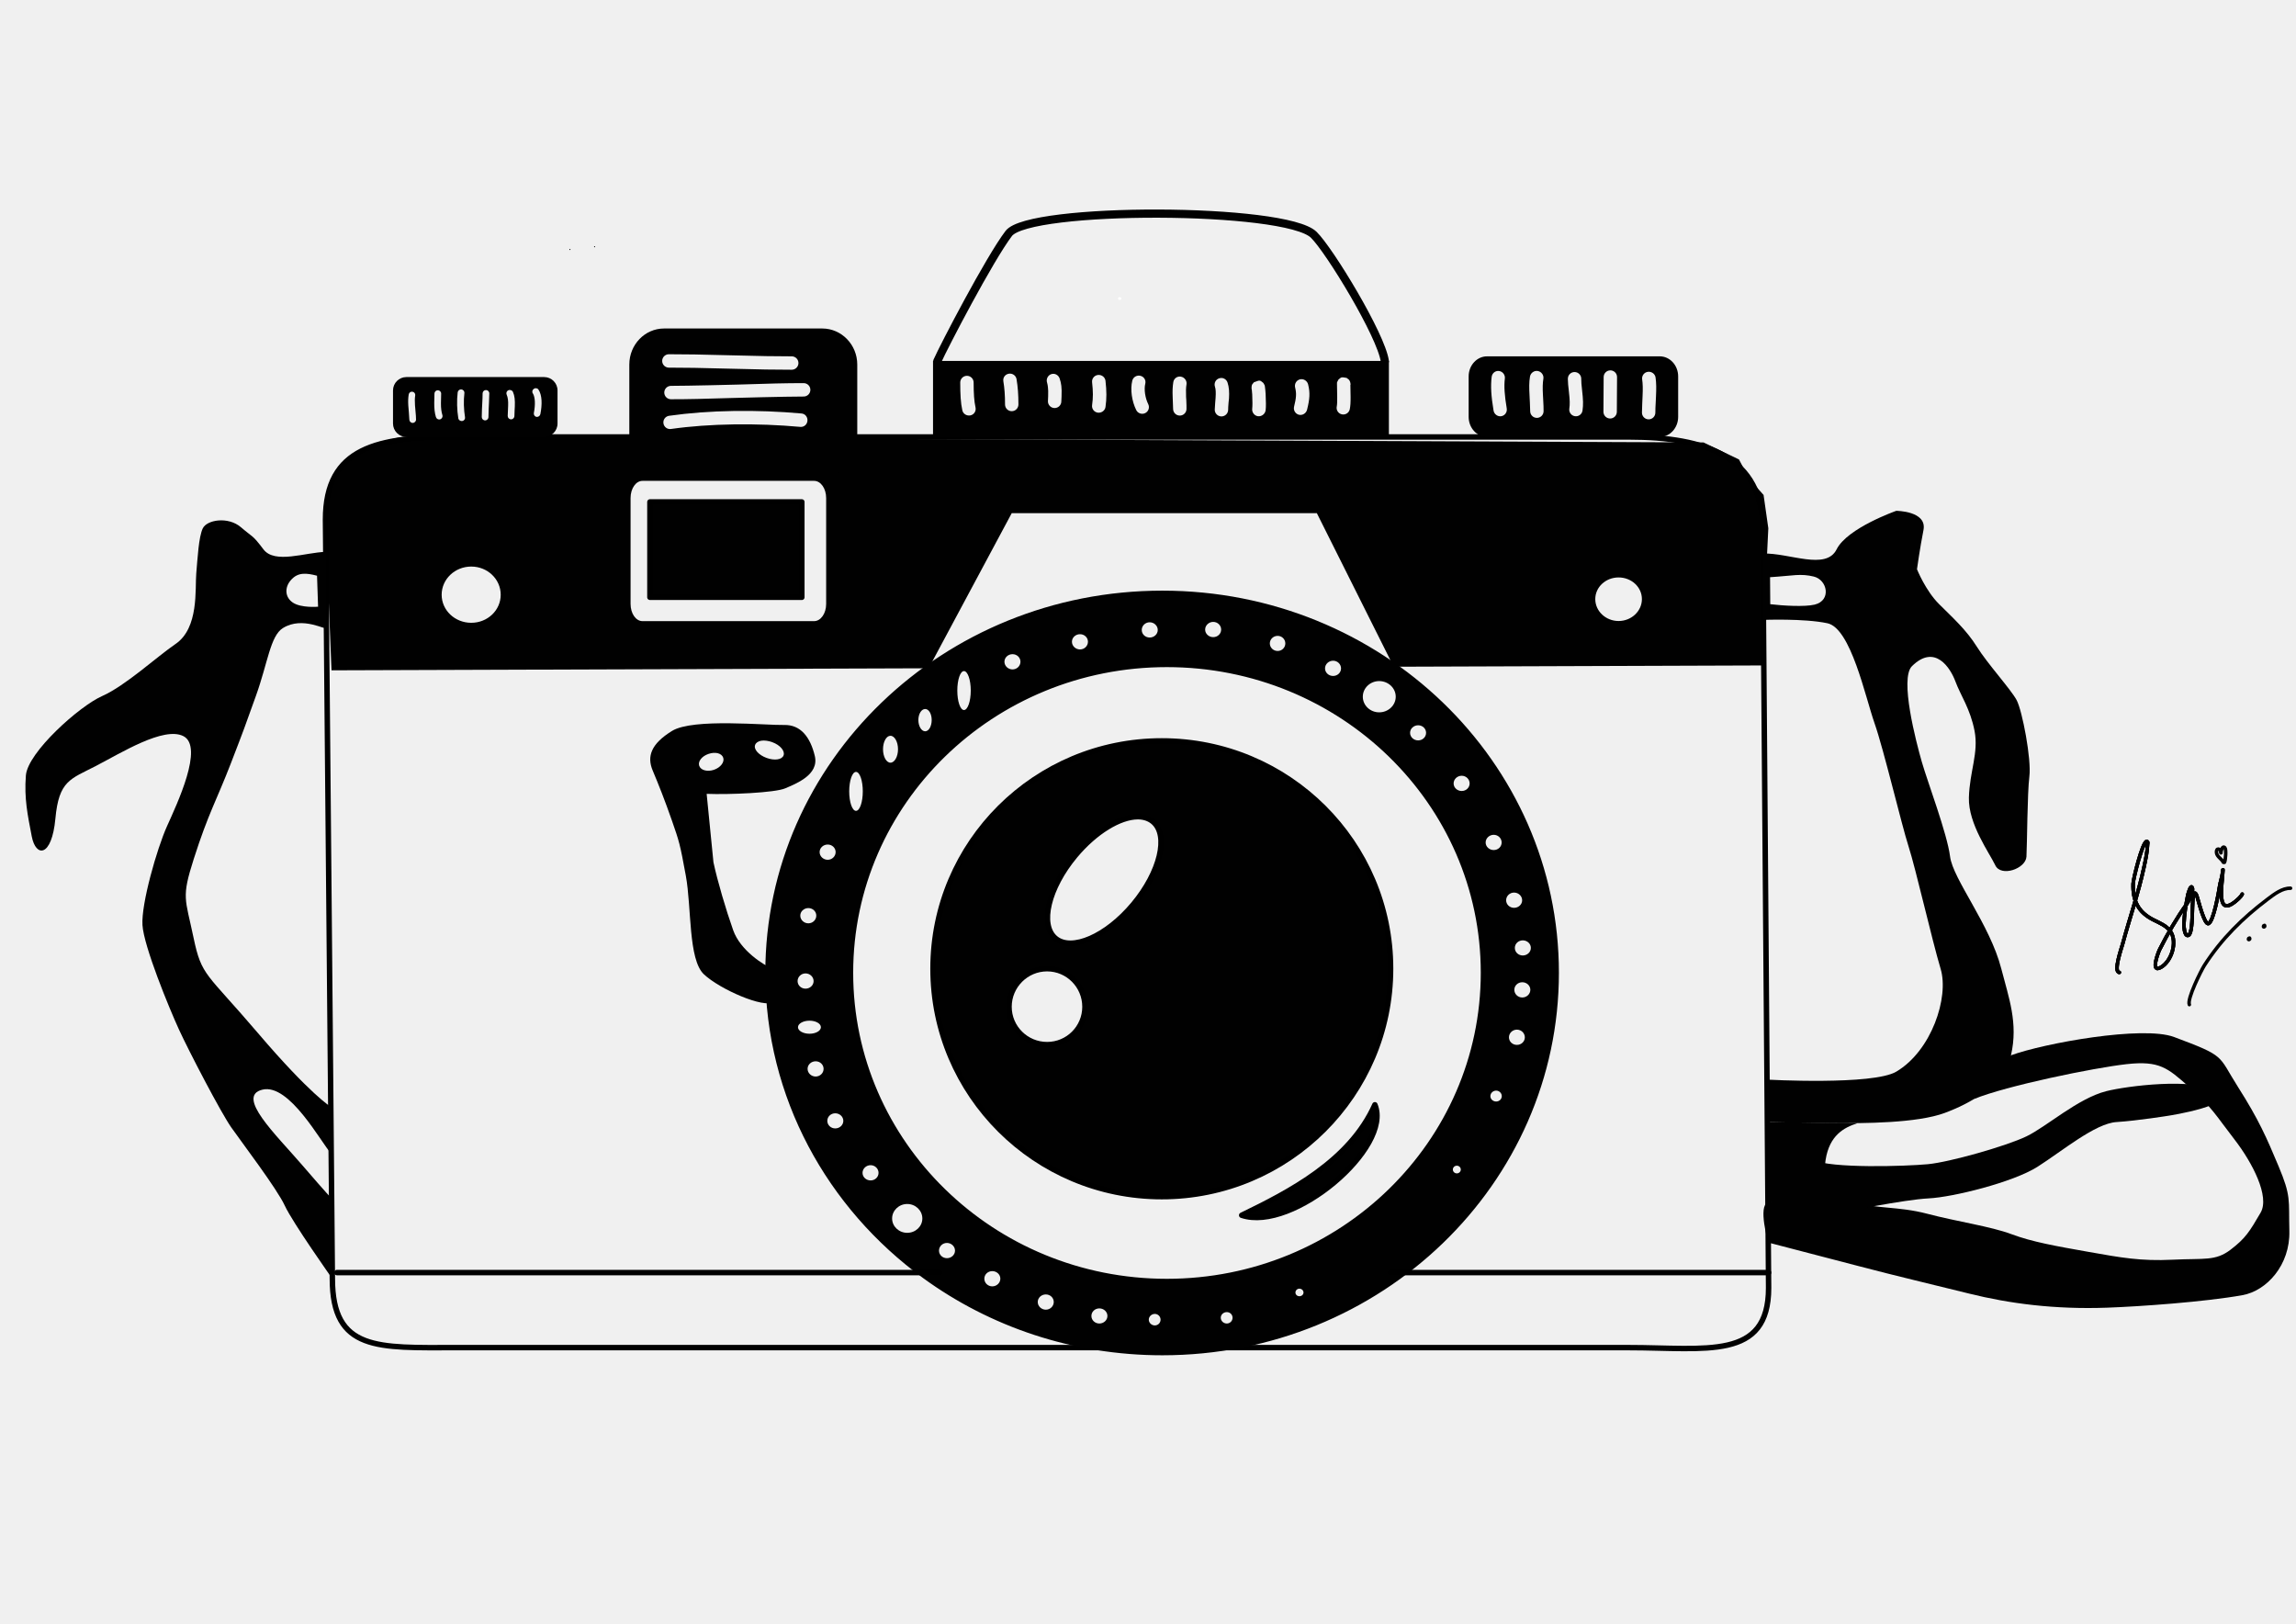
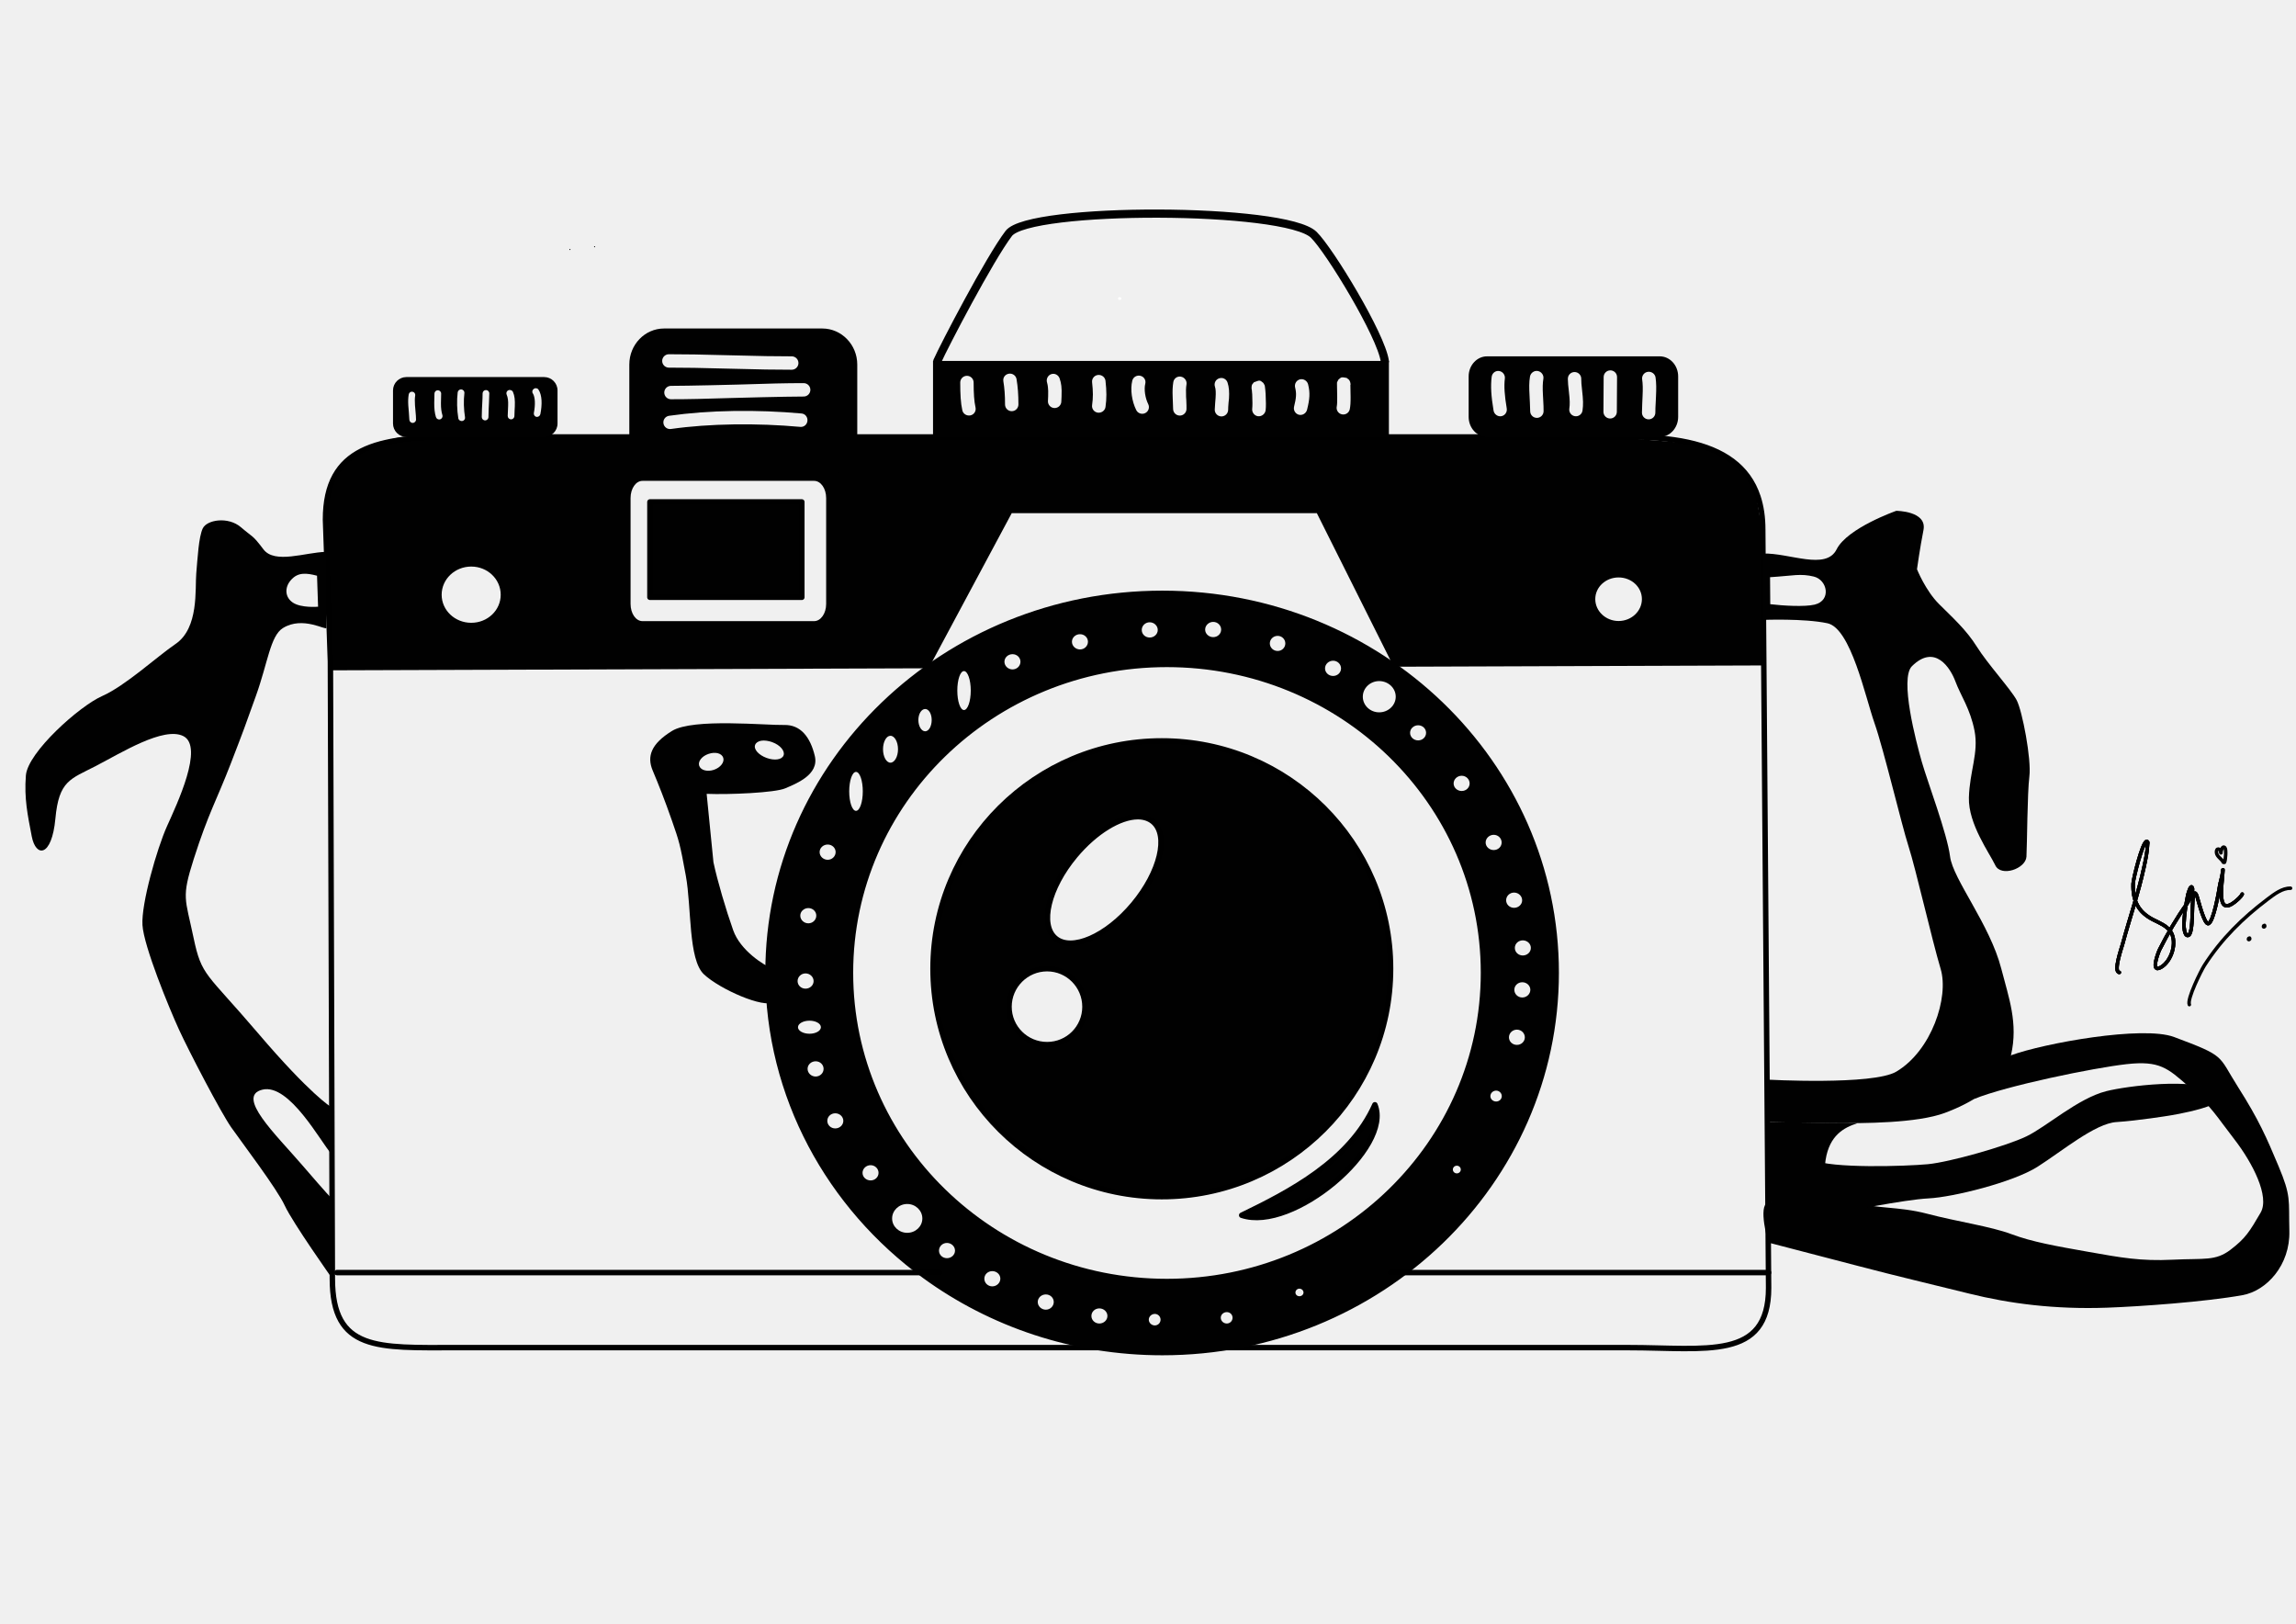
<svg xmlns="http://www.w3.org/2000/svg" xmlns:ns1="http://vectornator.io" height="100%" style="fill-rule:nonzero;clip-rule:evenodd;stroke-linecap:round;stroke-linejoin:round;" xml:space="preserve" width="100%" version="1.1" viewBox="0 0 841.995 595.35">
  <defs />
  <g id="Layer 1" ns1:layerName="Layer 1">
    <path d="M209.001+91.274L209.001+91.274C209.113+91.274+209.204+91.365+209.204+91.477L209.204+91.477C209.204+91.589+209.113+91.68+209.001+91.68L209.001+91.68C208.889+91.68+208.799+91.589+208.799+91.477L208.799+91.477C208.799+91.365+208.889+91.274+209.001+91.274Z" opacity="1" fill="#010101" />
-     <path d="M147.828+160.202C147.828+160.202+133.008+162.102+125.893+169.549C118.777+176.995+119.317+190.028+119.317+190.028L121.571+245.781L341.485+245.03C341.623+244.433+341.795+243.866+342.143+243.386L341.438+243.386L371.03+188.149L482.912+188.149L511.094+244.466L646.039+243.996L648.482+193.691L646.744+181.479L641.436+175.514L637.726+168.468L624.715+162.221L147.828+160.202ZM235.615+176.312L298.555+176.312C300.986+176.312+302.97+179.114+302.97+182.606L302.97+221.451C302.97+224.943+300.986+227.745+298.555+227.745L235.615+227.745C233.183+227.745+231.247+224.943+231.246+221.451L231.246+182.606C231.246+179.114+233.183+176.312+235.615+176.312ZM172.816+207.735C178.809+207.735+183.619+212.367+183.619+218.069C183.619+223.771+178.809+228.355+172.816+228.355C166.823+228.355+161.966+223.771+161.966+218.069C161.966+212.367+166.822+207.735+172.816+207.735ZM593.574+211.728C598.298+211.728+602.123+215.259+602.122+219.666C602.122+224.072+598.298+227.698+593.574+227.698C588.85+227.698+585.025+224.073+585.025+219.666C585.025+215.259+588.85+211.728+593.574+211.728Z" opacity="1" fill="#010101" />
-     <path stroke="#000000" stroke-width="2" d="M167.169+160.21L597.228+160.21C625.686+160.21+646.439+167.488+646.439+194.225L648.587+472.191C648.587+498.928+625.686+494.122+597.228+494.122L167.169+494.122C138.711+494.122+121.881+495.559+121.881+468.823L119.361+190.526C119.361+163.789+138.711+160.21+167.169+160.21Z" fill="none" stroke-linecap="round" opacity="1" stroke-linejoin="round" />
+     <path d="M147.828+160.202C147.828+160.202+133.008+162.102+125.893+169.549C118.777+176.995+119.317+190.028+119.317+190.028L121.571+245.781L341.485+245.03C341.623+244.433+341.795+243.866+342.143+243.386L341.438+243.386L371.03+188.149L482.912+188.149L511.094+244.466L646.039+243.996L646.005+193.357L644.043+181.48L640.649+174.799L634.181+168.436L621.402+162.657L595.52+160.582L523.428+160.046L147.828+160.202ZM235.615+176.312L298.555+176.312C300.986+176.312+302.97+179.114+302.97+182.606L302.97+221.451C302.97+224.943+300.986+227.745+298.555+227.745L235.615+227.745C233.183+227.745+231.247+224.943+231.246+221.451L231.246+182.606C231.246+179.114+233.183+176.312+235.615+176.312ZM172.816+207.735C178.809+207.735+183.619+212.367+183.619+218.069C183.619+223.771+178.809+228.355+172.816+228.355C166.823+228.355+161.966+223.771+161.966+218.069C161.966+212.367+166.822+207.735+172.816+207.735ZM593.574+211.728C598.298+211.728+602.123+215.259+602.122+219.666C602.122+224.072+598.298+227.698+593.574+227.698C588.85+227.698+585.025+224.073+585.025+219.666C585.025+215.259+588.85+211.728+593.574+211.728Z" opacity="1" fill="#010101" />
+     <path stroke="#000000" stroke-width="2" d="M167.169+160.21L597.228+160.21C613.081+160.21+626.543+162.468+635.358+169.091C639.654+172.319+642.847+176.583+644.675+182.127C645.829+185.628+646.439+189.641+646.439+194.225L648.587+472.191C648.587+498.928+625.686+494.122+597.228+494.122L167.169+494.122C138.711+494.122+121.881+495.559+121.881+468.823L121.164+242.5L119.361+190.526C119.361+163.789+138.711+160.21+167.169+160.21Z" fill="none" stroke-linecap="round" opacity="1" stroke-linejoin="round" />
    <path d="M426.266+216.566C345.879+216.566+280.659+279.248+280.659+356.678C280.659+402.41+303.386+443.05+338.573+468.654C362.961+486.4+393.359+496.93+426.266+496.93C506.654+496.93+571.686+434.107+571.686+356.678C571.686+279.248+506.654+216.566+426.266+216.566ZM444.913+228.026C446.534+228.026+447.826+229.304+447.826+230.845C447.826+232.385+446.534+233.616+444.913+233.616C443.293+233.616+441.954+232.385+441.954+230.845C441.954+229.304+443.293+228.026+444.913+228.026ZM421.616+228.167C423.237+228.167+424.575+229.445+424.575+230.986C424.575+232.526+423.237+233.757+421.616+233.757C419.996+233.757+418.704+232.526+418.704+230.986C418.704+229.445+419.996+228.167+421.616+228.167ZM396.065+232.536C397.685+232.536+398.977+233.766+398.977+235.307C398.977+236.847+397.685+238.125+396.065+238.125C394.444+238.125+393.106+236.847+393.105+235.307C393.105+233.766+394.444+232.536+396.065+232.536ZM468.539+233.146C470.108+233.146+471.357+234.387+471.358+235.917C471.358+237.448+470.108+238.689+468.539+238.689C466.971+238.689+465.674+237.448+465.674+235.917C465.674+234.387+466.971+233.146+468.539+233.146ZM371.311+239.863C372.932+239.863+374.223+241.094+374.223+242.634C374.223+244.175+372.932+245.452+371.311+245.452C369.691+245.452+368.352+244.175+368.352+242.634C368.352+241.094+369.691+239.863+371.311+239.863ZM488.877+242.258C490.498+242.258+491.79+243.536+491.79+245.077C491.79+246.617+490.498+247.848+488.877+247.848C487.257+247.848+485.918+246.617+485.918+245.077C485.918+243.536+487.257+242.258+488.877+242.258ZM427.91+244.607C491.467+244.607+543.034+294.734+543.034+356.678C543.034+418.621+491.467+468.889+427.91+468.889C364.354+468.889+312.881+418.621+312.881+356.678C312.881+294.734+364.353+244.607+427.91+244.607ZM353.51+246.063C354.877+246.063+355.999+249.264+355.999+253.202C355.999+257.141+354.877+260.342+353.51+260.342C352.142+260.342+351.067+257.141+351.067+253.202C351.067+249.264+352.142+246.063+353.51+246.063ZM505.787+249.727C509.114+249.727+511.846+252.294+511.846+255.457C511.846+258.62+509.114+261.187+505.787+261.187C502.459+261.187+499.774+258.62+499.775+255.457C499.775+252.294+502.459+249.727+505.787+249.727ZM339.278+259.966C340.632+259.965+341.673+261.747+341.673+264.006C341.673+266.264+340.632+268.139+339.278+268.139C337.923+268.14+336.788+266.264+336.788+264.006C336.788+261.747+337.923+259.966+339.278+259.966ZM520.066+265.931C521.686+265.931+522.978+267.162+522.978+268.703C522.978+270.243+521.686+271.474+520.066+271.474C518.445+271.474+517.107+270.243+517.107+268.703C517.107+267.162+518.445+265.931+520.066+265.931ZM326.549+269.783C328.065+269.783+329.32+272.001+329.32+274.715C329.32+277.429+328.064+279.647+326.549+279.647C325.032+279.647+323.825+277.429+323.825+274.715C323.825+272.001+325.034+269.783+326.549+269.783ZM313.914+283.028C315.295+283.028+316.403+286.226+316.403+290.168C316.403+294.11+315.295+297.307+313.914+297.307C312.532+297.307+311.424+294.11+311.424+290.168C311.424+286.226+312.532+283.029+313.914+283.028ZM536.035+284.438C537.656+284.438+538.948+285.715+538.948+287.256C538.948+288.796+537.656+290.027+536.035+290.027C534.415+290.027+533.076+288.796+533.076+287.256C533.076+285.715+534.415+284.438+536.035+284.438ZM547.778+306.091C549.399+306.091+550.69+307.369+550.69+308.909C550.69+310.449+549.398+311.68+547.778+311.68C546.157+311.68+544.819+310.449+544.819+308.909C544.819+307.369+546.157+306.091+547.778+306.091ZM303.533+309.661C305.152+309.661+306.446+310.891+306.446+312.432C306.446+313.972+305.154+315.25+303.533+315.25C301.915+315.25+300.574+313.972+300.574+312.432C300.574+310.891+301.913+309.66+303.533+309.661ZM555.246+327.274C556.867+327.274+558.205+328.552+558.205+330.093C558.205+331.633+556.867+332.864+555.246+332.864C553.626+332.864+552.334+331.633+552.334+330.093C552.334+328.552+553.626+327.274+555.246+327.274ZM296.441+332.958C298.06+332.958+299.353+334.189+299.353+335.729C299.353+337.269+298.061+338.547+296.441+338.547C294.822+338.547+293.482+337.269+293.482+335.729C293.482+334.189+294.821+332.958+296.441+332.958ZM558.44+344.794C560.061+344.794+561.399+346.025+561.399+347.565C561.399+349.106+560.061+350.337+558.44+350.337C556.82+350.337+555.528+349.106+555.528+347.565C555.528+346.025+556.82+344.794+558.44+344.794ZM295.408+356.912C297.027+356.912+298.367+358.19+298.367+359.731C298.367+361.27+297.028+362.502+295.408+362.502C293.789+362.502+292.495+361.271+292.495+359.731C292.495+358.192+293.787+356.912+295.408+356.912ZM558.252+360.153C559.873+360.153+561.211+361.384+561.211+362.925C561.211+364.464+559.873+365.743+558.252+365.743C556.632+365.743+555.34+364.465+555.34+362.925C555.34+361.385+556.632+360.153+558.252+360.153ZM296.864+374.244C299.184+374.244+301.044+375.32+301.044+376.64C301.044+377.96+299.181+379.035+296.864+379.035C294.544+379.035+292.636+377.96+292.636+376.64C292.636+375.32+294.546+374.244+296.864+374.244ZM556.28+377.532C557.9+377.532+559.192+378.81+559.192+380.351C559.192+381.89+557.9+383.122+556.28+383.122C554.659+383.122+553.367+381.891+553.367+380.351C553.367+378.811+554.659+377.532+556.28+377.532ZM299.118+389.134C300.737+389.134+302.03+390.365+302.03+391.905C302.03+393.444+300.739+394.723+299.118+394.723C297.499+394.723+296.159+393.446+296.159+391.905C296.159+390.366+297.498+389.134+299.118+389.134ZM548.67+399.89C549.823+399.89+550.737+400.814+550.737+401.91C550.737+403.007+549.824+403.883+548.67+403.883C547.518+403.883+546.557+403.006+546.557+401.91C546.557+400.813+547.517+399.89+548.67+399.89ZM306.305+408.204C307.924+408.204+309.264+409.435+309.264+410.975C309.264+412.514+307.925+413.747+306.305+413.746C304.686+413.746+303.393+412.515+303.393+410.975C303.393+409.436+304.684+408.204+306.305+408.204ZM319.268+427.227C320.887+427.227+322.181+428.504+322.181+430.045C322.181+431.584+320.889+432.816+319.268+432.816C317.649+432.816+316.309+431.585+316.309+430.045C316.309+428.506+317.648+427.227+319.268+427.227ZM534.251+427.415C535.06+427.415+535.707+428.054+535.707+428.824C535.707+429.592+535.061+430.233+534.251+430.233C533.441+430.233+532.795+429.594+532.795+428.824C532.795+428.055+533.44+427.415+534.251+427.415ZM332.702+441.459C335.765+441.459+338.244+443.854+338.244+446.766C338.244+449.676+335.766+452.027+332.702+452.027C329.639+452.027+327.159+449.679+327.159+446.766C327.159+443.857+329.638+441.459+332.702+441.459ZM347.263+455.738C348.882+455.738+350.222+457.015+350.222+458.556C350.222+460.095+348.883+461.327+347.263+461.327C345.644+461.327+344.35+460.096+344.35+458.556C344.35+457.017+345.642+455.737+347.263+455.738ZM363.89+466.071C365.509+466.071+366.849+467.302+366.849+468.842C366.849+470.381+365.51+471.661+363.89+471.66C362.271+471.66+360.978+470.383+360.978+468.842C360.978+467.303+362.27+466.071+363.89+466.071ZM476.524+472.506C477.334+472.506+478.027+473.145+478.027+473.915C478.027+474.683+477.335+475.277+476.524+475.277C475.715+475.277+475.068+474.685+475.068+473.915C475.068+473.147+475.714+472.506+476.524+472.506ZM383.524+474.62C385.143+474.62+386.436+475.85+386.436+477.391C386.436+478.93+385.144+480.209+383.524+480.209C381.904+480.209+380.565+478.931+380.564+477.391C380.564+475.852+381.903+474.619+383.524+474.62ZM403.157+479.739C404.776+479.739+406.116+480.97+406.116+482.511C406.116+484.05+404.777+485.282+403.157+485.282C401.538+485.282+400.245+484.051+400.245+482.511C400.245+480.971+401.537+479.739+403.157+479.739ZM449.892+481.101C451.084+481.101+452.006+482.003+452.006+483.168C452.006+484.333+451.084+485.282+449.892+485.282C448.701+485.282+447.685+484.333+447.685+483.168C447.685+482.003+448.701+481.101+449.892+481.101ZM423.495+481.759C424.679+481.759+425.609+482.722+425.609+483.873C425.609+485.026+424.679+485.986+423.495+485.986C422.311+485.986+421.288+485.023+421.288+483.873C421.288+482.72+422.311+481.759+423.495+481.759Z" opacity="1" fill="#010101" />
    <path stroke="#000000" stroke-width="2" d="M509.955+466.604L648.587+466.604" fill="none" stroke-linecap="round" opacity="1" stroke-linejoin="round" />
    <path stroke="#000000" stroke-width="2" d="M123.561+466.604L339.282+466.604L344.632+466.604" fill="none" stroke-linecap="round" opacity="1" stroke-linejoin="round" />
    <path stroke="#000000" stroke-width="2" d="M426.059+271.66C379.738+271.66+342.162+309.022+342.162+355.172C342.162+401.322+379.738+438.762+426.059+438.762C472.379+438.762+509.955+401.322+509.955+355.172C509.955+309.022+472.379+271.66+426.059+271.66ZM417.231+299.446C419.414+299.433+421.359+300.055+422.835+301.288C428.737+306.22+425.483+319.803+415.62+331.608C405.756+343.412+392.968+348.974+387.066+344.042C381.163+339.11+384.417+325.528+394.281+313.723C401.679+304.869+410.684+299.486+417.231+299.446ZM383.995+355.172C391.687+355.172+397.889+361.451+397.888+369.142C397.888+376.834+391.687+383.035+383.995+383.036C376.304+383.036+370.025+376.834+370.025+369.142C370.025+361.451+376.303+355.172+383.995+355.172Z" fill="#010101" stroke-linecap="round" opacity="1" stroke-linejoin="round" />
    <path stroke="#000000" stroke-width="2" d="M455.359+445.588C474.041+451.879+510.767+420.782+504.201+405.085C494.991+425.743+472.792+437.133+455.359+445.588" fill="#010101" stroke-linecap="round" opacity="1" stroke-linejoin="round" />
    <path stroke="#000000" stroke-width="2" d="M238.34+184.046L294.048+184.046L294.048+218.997L238.34+218.997L238.34+184.046Z" fill="#010101" stroke-linecap="round" opacity="1" stroke-linejoin="round" />
    <path d="M218.048+90.267L218.048+90.267C218.158+90.267+218.248+90.357+218.248+90.467L218.248+90.467C218.248+90.578+218.158+90.667+218.048+90.667L218.048+90.667C217.938+90.667+217.848+90.578+217.848+90.467L217.848+90.467C217.848+90.357+217.938+90.267+218.048+90.267Z" opacity="1" fill="#010101" />
    <path d="M149.039+138.254C146.326+138.254+144.126+140.453+144.126+143.166L144.126+155.294C144.126+158.007+146.325+160.207+149.039+160.207L199.546+160.207C202.259+160.207+204.458+158.007+204.458+155.294L204.458+143.166C204.458+140.453+202.259+138.254+199.546+138.254L149.039+138.254ZM195.784+142.552C196.349+142.176+197.097+142.295+197.473+142.859C198.832+144.898+198.862+148.35+198.164+151.84C198.031+152.505+197.371+152.971+196.705+152.838C196.04+152.705+195.651+152.045+195.784+151.38C196.361+148.494+196.281+145.562+195.401+144.241C195.024+143.677+195.22+142.929+195.784+142.552ZM169.226+142.783C169.899+142.867+170.385+143.491+170.301+144.164C169.968+146.829+170.069+150.219+170.531+152.991C170.643+153.66+170.202+154.262+169.533+154.373C168.864+154.485+168.186+154.044+168.075+153.375C167.574+150.373+167.481+146.763+167.844+143.857C167.929+143.184+168.553+142.699+169.226+142.783ZM178.207+143.013C178.885+143.013+179.435+143.563+179.435+144.241C179.435+145.478+179.223+149.68+179.205+150.075C179.153+151.185+179.128+152.067+179.128+152.915C179.128+153.593+178.578+154.143+177.9+154.143C177.221+154.143+176.672+153.593+176.672+152.915C176.672+152.024+176.695+151.066+176.748+149.921C176.767+149.521+176.787+149.184+176.825+148.463C176.937+146.321+176.979+145.421+176.979+144.241C176.979+143.563+177.529+143.013+178.207+143.013ZM160.552+143.09C161.231+143.09+161.781+143.639+161.781+144.318C161.781+144.855+161.708+147.352+161.704+147.772C161.684+149.681+161.876+151.006+162.241+152.224C162.436+152.874+162.046+153.564+161.397+153.759C160.747+153.954+160.057+153.564+159.862+152.915C159.411+151.411+159.225+149.831+159.248+147.695C159.252+147.257+159.324+144.824+159.324+144.318C159.324+143.64+159.874+143.09+160.552+143.09ZM186.42+143.09C187.04+142.814+187.833+143.084+188.109+143.704C188.746+145.138+188.881+146.76+188.799+148.923C188.784+149.34+188.766+149.684+188.723+150.382C188.651+151.532+188.646+151.974+188.646+152.531C188.646+153.209+188.096+153.759+187.418+153.759C186.739+153.759+186.19+153.209+186.19+152.531C186.19+151.905+186.328+149.161+186.343+148.77C186.412+146.95+186.257+145.716+185.806+144.702C185.53+144.082+185.8+143.365+186.42+143.09ZM151.265+143.627C151.934+143.739+152.374+144.34+152.263+145.009C152.09+146.041+152.098+147.2+152.186+148.616C152.217+149.121+152.258+149.473+152.339+150.382C152.494+152.115+152.57+152.869+152.57+153.836C152.57+154.514+152.019+155.064+151.341+155.064C150.663+155.064+150.113+154.514+150.113+153.836C150.113+152.968+149.762+149.227+149.73+148.693C149.631+147.107+149.676+145.869+149.883+144.625C149.994+143.956+150.596+143.515+151.265+143.627Z" opacity="1" fill="#010101" />
    <path d="M243.067+104.48C236.285+104.48+230.786+108.664+230.786+113.768L230.786+158.134C230.786+163.238+236.285+167.422+243.067+167.422L302.094+167.422C308.877+167.422+314.376+163.238+314.376+158.134L314.376+113.768C314.376+108.664+308.877+104.48+302.094+104.48L243.067+104.48ZM269.012+150.689C277.304+150.558+285.839+150.872+293.958+151.61C295.309+151.733+296.23+152.945+296.107+154.296C295.984+155.647+294.848+156.645+293.497+156.522C277.621+155.079+260.17+155.274+246.061+157.29C244.718+157.482+243.489+156.56+243.298+155.217C243.106+153.875+244.027+152.646+245.37+152.454C252.625+151.418+260.719+150.819+269.012+150.689ZM294.726+140.48C287.927+140.48+282.503+140.628+270.316+141.017C269.24+141.052+252.332+141.478+246.061+141.478C244.704+141.478+243.605+142.577+243.605+143.934C243.605+145.291+244.704+146.39+246.061+146.39C252.398+146.39+258.244+146.249+268.321+145.93C269.397+145.896+287.996+145.392+294.726+145.392C296.082+145.392+297.182+144.293+297.182+142.936C297.182+141.58+296.082+140.48+294.726+140.48ZM245.293+129.887C243.937+129.887+242.837+130.987+242.837+132.344C242.837+133.7+243.937+134.8+245.293+134.8C251.523+134.8+256.451+134.882+267.707+135.184C278.999+135.486+284.054+135.567+290.35+135.567C291.707+135.567+292.807+134.468+292.807+133.111C292.807+131.755+291.707+130.655+290.35+130.655C284.112+130.655+279.109+130.572+267.86+130.271C256.561+129.968+251.582+129.887+245.293+129.887Z" opacity="1" fill="none" />
    <path d="M342.162+132.344L342.162+160.207L509.341+160.207L509.341+132.344L342.162+132.344ZM369.949+137.026C371.287+136.803+372.566+137.684+372.789+139.022C373.267+141.893+373.479+144.639+373.479+148.309C373.479+149.666+372.379+150.766+371.023+150.766C369.667+150.766+368.567+149.666+368.567+148.309C368.567+144.888+368.38+142.355+367.953+139.789C367.729+138.451+368.61+137.249+369.949+137.026ZM385.53+137.179C386.818+136.75+388.171+137.504+388.601+138.791C388.891+139.662+389.109+140.535+389.215+141.478C389.345+142.648+389.353+143.493+389.292+145.469C389.265+146.314+389.215+146.693+389.215+147.158C389.215+148.514+388.114+149.614+386.759+149.614C385.402+149.614+384.302+148.515+384.302+147.158C384.302+146.626+384.351+146.211+384.379+145.316C384.434+143.573+384.399+142.875+384.302+142.015C384.234+141.402+384.17+140.854+383.995+140.326C383.566+139.039+384.242+137.608+385.53+137.179ZM402.647+137.486C403.996+137.337+405.261+138.287+405.411+139.636C405.83+143.41+405.863+146.064+405.411+149.23C405.219+150.573+403.914+151.495+402.571+151.303C401.228+151.111+400.307+149.882+400.498+148.54C400.885+145.829+400.875+143.566+400.498+140.173C400.348+138.825+401.299+137.636+402.647+137.486ZM354.597+137.793C355.953+137.793+357.053+138.893+357.053+140.25C357.053+144.231+357.239+147.112+357.744+149.384C358.038+150.708+357.227+152.006+355.902+152.301C354.578+152.595+353.202+151.783+352.908+150.458C352.304+147.738+352.141+144.57+352.141+140.25C352.141+138.893+353.241+137.793+354.597+137.793ZM418.229+137.793C419.545+138.122+420.324+139.394+419.995+140.71C419.479+142.775+419.969+145.954+421.069+148.156C421.676+149.369+421.208+150.85+419.995+151.456C418.782+152.063+417.301+151.595+416.694+150.382C415.094+147.181+414.419+142.827+415.236+139.559C415.565+138.243+416.914+137.464+418.229+137.793ZM433.044+138.1C434.382+138.323+435.339+139.602+435.116+140.94C434.919+142.122+434.875+143.457+434.963+145.469C434.977+145.802+435.01+146.04+435.039+146.621C435.125+148.274+435.116+149.027+435.116+149.921C435.116+151.278+434.016+152.377+432.66+152.377C431.303+152.377+430.204+151.278+430.204+149.921C430.204+149.142+430.066+146.049+430.05+145.699C429.948+143.371+430.015+141.695+430.28+140.096C430.503+138.758+431.705+137.877+433.044+138.1ZM493.836+138.561C494.702+139.221+494.731+139.211+494.911+139.559C495.143+139.977+495.165+140.085+495.294+140.864C495.313+140.975+495.214+141.061+495.218+141.171C495.228+141.612+495.287+144.729+495.294+145.469C495.315+147.481+495.222+149.021+494.987+150.075C494.693+151.399+493.395+152.211+492.071+151.917C490.746+151.623+489.934+150.324+490.228+149C490.355+148.431+490.398+147.189+490.382+145.546C490.375+144.815+490.304+141.152+490.305+140.94C490.306+140.744+490.281+140.579+490.305+140.403C490.307+140.164+490.309+140.186+490.843+139.175C491.958+138.2+491.926+138.233+493.836+138.561ZM447.09+138.714C448.378+138.286+449.732+138.963+450.161+140.25C450.717+141.918+450.85+143.701+450.698+146.16C450.673+146.569+450.597+146.88+450.545+147.542C450.427+149.032+450.391+149.562+450.391+150.228C450.391+151.585+449.291+152.684+447.935+152.684C446.578+152.685+445.478+151.585+445.478+150.228C445.479+149.385+445.762+146.226+445.786+145.853C445.902+143.975+445.863+142.707+445.555+141.785C445.126+140.498+445.803+139.143+447.09+138.714ZM476.719+139.098C478.035+138.769+479.383+139.624+479.713+140.94C480.489+144.044+480.308+146.311+479.329+150.228C478.999+151.544+477.651+152.399+476.335+152.07C475.019+151.741+474.241+150.393+474.57+149.077C475.371+145.871+475.498+144.269+474.954+142.092C474.625+140.776+475.403+139.427+476.719+139.098ZM461.905+139.559C462.339+139.591+462.651+139.885+463.286+140.403C463.812+141.293+463.806+141.284+463.824+141.478C463.86+141.633+463.878+141.751+463.9+141.938C463.957+142.414+464.079+143.372+464.131+144.395C464.263+147.015+464.296+149.304+464.131+150.458C463.939+151.801+462.634+152.8+461.291+152.608C459.948+152.416+459.027+151.111+459.218+149.768C459.321+149.045+459.334+146.905+459.218+144.625C459.178+143.838+459.102+143.259+459.065+142.859C459.055+142.772+458.988+142.719+458.988+142.629C458.988+141.9+458.946+141.721+459.065+141.324C459.141+141.003+459.153+141.021+459.832+140.173C460.934+139.784+461.471+139.526+461.905+139.559Z" opacity="1" fill="#010101" />
    <path stroke="#ffffff" stroke-width="1" d="M410.513+109.47C410.587+109.47+410.661+109.47+410.735+109.47" fill="none" stroke-linecap="round" opacity="1" stroke-linejoin="round" />
    <path stroke="#010101" stroke-width="3" d="M343.737+132.422C346.181+126.907+362.862+94.896+369.931+85.602C377.412+75.765+471.409+75.876+481.798+86.097C487.635+91.839+506.512+122.89+507.85+132.438" fill="none" stroke-linecap="round" opacity="1" stroke-linejoin="round" />
    <path d="M243.528+120.446C236.481+120.446+230.786+126.376+230.786+133.648L230.786+161.512C230.786+168.784+236.481+174.714+243.528+174.714L301.557+174.714C308.604+174.714+314.376+168.784+314.376+161.512L314.376+133.648C314.376+126.376+308.604+120.446+301.557+120.446L243.528+120.446ZM245.293+129.887C251.582+129.887+256.561+129.968+267.86+130.271C279.109+130.572+284.112+130.655+290.35+130.655C291.707+130.655+292.807+131.755+292.807+133.111C292.807+134.468+291.707+135.567+290.35+135.567C284.054+135.567+278.999+135.486+267.707+135.184C256.451+134.882+251.523+134.8+245.293+134.8C243.937+134.8+242.837+133.7+242.837+132.344C242.837+130.987+243.937+129.887+245.293+129.887ZM294.726+140.48C296.082+140.48+297.182+141.58+297.182+142.936C297.182+144.293+296.082+145.392+294.726+145.392C287.996+145.392+269.397+145.896+268.321+145.93C258.244+146.249+252.398+146.39+246.061+146.39C244.704+146.39+243.605+145.291+243.605+143.934C243.605+142.577+244.704+141.478+246.061+141.478C252.332+141.478+269.24+141.052+270.316+141.017C282.503+140.628+287.927+140.48+294.726+140.48ZM269.012+150.689C277.304+150.558+285.839+150.872+293.958+151.61C295.309+151.733+296.23+152.945+296.107+154.296C295.984+155.647+294.848+156.645+293.497+156.522C277.621+155.079+260.17+155.274+246.061+157.29C244.718+157.482+243.489+156.56+243.298+155.217C243.106+153.875+244.027+152.646+245.37+152.454C252.625+151.418+260.719+150.819+269.012+150.689Z" opacity="1" fill="#010101" />
    <path d="M545.341+130.655C541.609+130.655+538.586+133.954+538.586+138.024L538.586+152.838C538.586+156.908+541.61+160.207+545.341+160.207L608.666+160.207C612.398+160.207+615.421+156.908+615.421+152.838L615.421+138.024C615.421+133.954+612.397+130.655+608.666+130.655L545.341+130.655ZM590.551+135.798C591.908+135.798+593.008+136.897+593.008+138.254C593.007+139.636+592.931+149.245+592.931+150.996C592.931+152.352+591.831+153.452+590.475+153.452C589.118+153.452+588.018+152.352+588.018+150.996C588.018+149.219+588.095+139.614+588.095+138.254C588.095+136.897+589.195+135.798+590.551+135.798ZM549.716+136.028C551.062+136.196+552.034+137.445+551.865+138.791C551.51+141.633+551.76+144.992+552.556+149.768C552.779+151.106+551.899+152.385+550.56+152.608C549.222+152.831+547.943+151.873+547.72+150.535C546.85+145.318+546.599+141.621+547.029+138.177C547.198+136.831+548.37+135.86+549.716+136.028ZM563.916+136.028C565.255+136.251+566.212+137.53+565.989+138.868C565.726+140.446+565.687+142.252+565.835+144.932C565.858+145.336+565.868+145.616+565.912+146.314C566.054+148.591+566.065+149.548+566.065+150.766C566.065+152.122+564.965+153.222+563.609+153.222C562.253+153.222+561.153+152.122+561.153+150.766C561.153+149.687+560.946+145.582+560.923+145.162C560.756+142.148+560.739+140.122+561.076+138.1C561.299+136.762+562.578+135.805+563.916+136.028ZM604.291+136.335C605.634+136.143+606.939+137.065+607.131+138.407C607.423+140.449+607.424+142.553+607.285+145.392C607.261+145.874+607.256+146.24+607.208+147.081C607.082+149.255+607.054+150.162+607.054+151.303C607.054+152.659+605.955+153.759+604.598+153.759C603.241+153.759+602.142+152.659+602.142+151.303C602.142+150.035+602.349+145.548+602.372+145.085C602.498+142.532+602.456+140.764+602.219+139.098C602.027+137.755+602.948+136.527+604.291+136.335ZM577.426+136.412C578.782+136.412+579.882+137.511+579.882+138.868C579.882+138.926+579.881+138.964+579.882+139.022C579.889+140.116+579.953+140.994+580.189+143.09C580.594+146.682+580.652+148.371+580.342+150.535C580.151+151.878+578.922+152.8+577.579+152.608C576.236+152.416+575.315+151.187+575.507+149.844C575.737+148.23+575.711+146.807+575.353+143.627C575.098+141.358+574.978+140.348+574.969+139.022C574.969+138.948+574.969+138.942+574.969+138.868C574.969+137.511+576.069+136.412+577.426+136.412Z" opacity="1" fill="#010101" />
    <path d="M587.061+147.58L587.274+147.58L587.274+147.58L587.061+147.58Z" opacity="1" fill="#010101" />
    <path d="M267.562+265.198C259.022+265.116+250.32+265.611+246.441+268.004C238.685+272.789+237.204+277.384+239.349+282.499C241.495+287.615+243.801+293.379+246.441+300.97C249.082+308.561+249.362+309.36+251.507+321.077C253.653+332.793+252.356+351.792+258.132+357.238C263.907+362.684+280.224+369.882+283.772+367.37C287.32+364.857+286.353+356.354+283.226+355.134C280.1+353.914+271.527+348.532+268.886+341.106C266.246+333.68+263.124+323.098+261.639+316.167L259.145+291.072C267.231+291.402+284.185+290.696+287.98+289.046C291.776+287.396+300.463+284.131+298.813+277.2C297.163+270.269+293.619+265.657+287.513+265.822C284.46+265.904+276.102+265.281+267.562+265.198ZM279.174+271.589C280.314+271.412+281.777+271.606+283.226+272.134C286.125+273.191+287.939+275.369+287.357+276.966C286.775+278.563+284.02+278.958+281.122+277.901C278.224+276.845+276.332+274.744+276.914+273.147C277.205+272.349+278.033+271.766+279.174+271.589ZM263.275+276.187C264.248+276.452+264.95+277.011+265.224+277.823C265.77+279.448+264.217+281.451+261.794+282.266C259.371+283.08+256.963+282.409+256.417+280.785C255.871+279.16+257.423+277.235+259.846+276.421C261.058+276.013+262.302+275.921+263.275+276.187Z" opacity="1" fill="#010101" />
    <path d="M80.11+190.833C77.388+191.062+75.101+192.171+74.353+193.75C72.857+196.908+72.472+204.601+71.974+210.253C71.475+215.905+73.019+230.243+64.374+236.121C57.545+240.764+46.014+251.446+37.432+255.233C29.107+258.908+10.157+275.847+9.492+284.325C8.828+292.802+10.146+298.848+11.642+306.661C13.138+314.474+18.998+314.37+20.315+300.137C21.609+286.158+25.821+285.691+35.13+280.87C44.439+276.05+60.015+266.308+67.215+269.894C74.918+273.731+64.885+294.832+61.227+302.977C57.57+311.122+51.748+331.394+52.247+339.207C52.745+347.019+61.971+369.494+65.603+377.432C69.234+385.371+80.965+407.88+84.792+413.355C88.619+418.83+101.561+435.818+104.442+442.063C107.324+448.307+121.866+468.851+121.866+468.851L121.636+439.453C121.636+439.453+120.282+438.181+110.736+427.095C101.191+416.008+86.339+401.93+96.229+399.539C106.119+397.147+117.627+418.776+121.483+423.026L121.329+405.833C121.329+405.833+113.857+401.383+94.617+378.814C75.578+356.479+73.958+358.079+70.976+343.812C67.922+329.205+66.476+329.291+71.052+314.951C76.4+298.196+79.446+293.392+84.639+279.949C89.831+266.507+89.484+267.298+93.85+255.157C98.215+243.015+99.118+233.164+103.751+230.287C111.092+225.73+119.727+231.358+119.717+230.21L119.487+202.347C112.006+202.513+100.769+206.911+96.613+201.426C92.457+195.94+92.978+197.279+88.323+193.289C85.996+191.295+82.832+190.605+80.11+190.833ZM110.967+210.407C112.546+210.253+114.295+210.574+116.263+211.097L116.647+222.458C116.647+222.458+110.438+223.016+107.359+220.922C104.491+218.973+104.291+215.424+106.668+212.709C108.008+211.179+109.387+210.56+110.967+210.407Z" opacity="1" fill="#010101" />
    <path d="M695.403+187.302C695.403+187.302+677.441+193.597+673.527+201.426C669.612+209.255+656.284+202.687+646.508+202.961L646.661+227.293C646.661+227.293+661.538+226.695+670.149+228.521C678.762+230.348+684.027+255.479+687.42+265.135C690.813+274.791+697.322+302.332+699.932+310.422C702.541+318.512+708.544+344.81+711.676+355.249C714.807+365.688+708.334+385.291+695.403+392.937C686.849+397.995+647.966+395.854+647.966+395.854L648.12+411.436C648.12+411.436+664.013+411.764+671.992+411.82C683.683+411.901+703.081+411.83+713.211+408.059C722.016+404.78+734.878+398.113+737.466+386.95C740.212+375.108+736.604+365.692+733.935+355.249C729.784+339.004+716.174+322.381+715.13+314.03C714.086+305.679+706.855+286.642+704.767+279.335C702.68+272.028+696.566+248.793+701.16+244.257C709.622+235.901+715.299+244.979+717.125+249.937C718.952+254.895+722.545+259.885+724.11+267.975C725.676+276.065+722.299+282.805+722.038+292.461C721.777+302.117+729.622+312.817+731.709+317.254C733.797+321.69+742.885+318.543+743.146+314.107C743.407+309.67+743.438+290.895+744.221+284.632C745.004+278.368+741.627+260.606+739.539+256.692C737.451+252.777+728.869+243.382+724.955+237.118C721.04+230.855+716.02+226.418+711.062+221.46C706.103+216.501+703.002+208.718+703.002+208.718C703.002+208.718+704.063+201.025+705.381+194.364C706.776+187.318+695.403+187.302+695.403+187.302ZM658.482+210.867C660.851+210.724+662.819+210.832+665.16+211.404C670.159+212.626+671.697+220.178+665.467+221.69C661.866+222.564+653.891+222.098+649.194+221.536L649.118+211.635C653.282+211.383+656.113+211.011+658.482+210.867Z" opacity="1" fill="#010101" />
    <path d="M737.443+386.951C749.491+382.529+785.787+375.934+797.297+380.234C816.499+387.408+813.249+386.78+820.706+398.52C828.413+410.652+831.197+417.118+835.542+427.467C840.285+438.762+839.267+439.697+839.558+451.37C839.868+463.833+831.275+473.286+822.347+474.891C808.646+477.354+784.67+479.054+772.629+479.48C753.489+480.157+736.832+477.971+722.146+474.317C709.222+471.102+695.256+467.829+681.415+464.182C673.448+462.083+648.458+455.597+648.458+455.597C648.458+455.597+644.565+442.123+648.345+440.863C652.124+439.603+672.045+437.984+679.885+440.661C687.725+443.339+695.948+442.191+706.848+445.06C717.748+447.928+729.986+449.649+737.635+452.517C745.284+455.386+754.08+456.915+765.936+459.019C777.792+461.122+785.059+462.461+796.723+461.887C808.388+461.314+812.404+462.461+817.949+458.254C823.495+454.047+825.018+451.497+829.011+444.642C832.437+438.762+826.081+426.368+819.329+417.665C812.797+409.244+811.257+406.005+802.668+398.42C794.941+391.597+791.945+388.84+779.898+390.179C767.851+391.518+735.763+398.114+723.971+402.943" opacity="1" fill="#010101" />
    <path d="M681.158+411.841C676.133+413.444+670.914+416.322+669.498+425.252C667.64+436.975+679.885+440.661+679.885+440.661L648.345+440.863L648.117+411.417" opacity="1" fill="#010101" />
    <path d="M664.638+425.252C671.5+428.533+699.008+427.62+706.991+426.867C714.973+426.114+735.696+420.241+743.13+416.667C750.564+413.093+761.995+402.73+772.434+400.085C779.931+398.186+804.409+395.045+813.036+400.085C821.525+405.045+795.309+409.083+795.309+409.083C795.309+409.083+783.977+410.914+776.151+411.417C768.325+411.919+756.217+422.089+747.21+427.808C738.203+433.527+716.105+438.974+707.241+439.403C698.378+439.832+674.788+444.642+674.788+444.642" opacity="1" fill="#010101" />
    <g opacity="1">
      <g opacity="1">
        <g opacity="1">
          <path stroke="#010101" stroke-width="1.284" d="M777.209+356.539C774.878+356.462+778.081+347.368+778.386+346.236C780.92+336.813+784.19+327.546+786.241+318.004C786.823+315.297+787.475+312.381+787.566+309.606C787.569+309.508+787.856+308.391+787.18+308.538C785.62+308.875+782.32+322.238+782.263+323.993C782.059+330.265+784.121+334.498+789.814+337.326C791.9+338.363+794.618+339.483+795.981+341.539C798.602+345.492+796.327+352.522+792.399+354.717C788.386+356.959+791.617+348.885+791.982+348.161C794.925+342.334+798.203+336.708+801.986+331.395C802.693+330.401+804.703+326.694+803.865+325.337C803.296+324.417+802.36+327.933+802.299+328.24C801.587+331.805+801.018+335.289+800.898+338.957C800.875+339.676+801.04+342.972+802.237+343.011C804.891+343.098+803.299+327.941+804.845+327.48C805.273+327.352+805.56+328.329+805.651+328.561C806.129+329.792+808.364+339.352+809.946+338.622C811.811+337.76+813.708+326.796+813.961+325.036C814.173+323.565+814.714+322.104+814.945+320.636C815.034+320.076+815.229+318.39+815.21+318.957C815.04+324.183+812.121+337.802+820.961+329.487C821.488+328.992+821.892+328.553+822.276+327.842" fill="none" stroke-linecap="round" opacity="1" stroke-linejoin="round" />
          <path stroke="#010101" stroke-width="1.284" d="M802.882+368.357C801.961+366.347+807.228+355.791+808.394+353.977C814.646+344.249+822.532+336.493+831.674+329.628C834.039+327.853+836.96+325.581+839.999+325.681" fill="none" stroke-linecap="round" opacity="1" stroke-linejoin="round" />
          <path stroke="#010101" stroke-width="1.284" d="M814.456+312.726C814.529+311.038+812.597+310.666+812.839+312.655C813.024+314.177+814.779+314.911+815.338+316.166" fill="none" stroke-linecap="round" opacity="1" stroke-linejoin="round" />
          <path stroke="#010101" stroke-width="1.284" d="M814.465+312.504C814.481+312.154+814.975+309.816+815.935+310.868C816.477+311.461+816.162+315.492+815.779+316.185" fill="none" stroke-linecap="round" opacity="1" stroke-linejoin="round" />
          <path stroke="#010101" stroke-width="1.284" d="M824.802+344.16L824.658+344.079L824.578+344.224L824.569+344.445L824.712+344.526L824.863+344.458L825.016+344.317L825.026+344.096L824.958+343.945L824.808+344.012L824.655+344.153L824.655+344.153" fill="none" stroke-linecap="round" opacity="1" stroke-linejoin="round" />
          <path stroke="#010101" stroke-width="1.284" d="M830.304+339.52L830.16+339.439L830.08+339.584L830.071+339.805L830.215+339.885L830.365+339.818L830.518+339.677L830.528+339.456L830.461+339.305L830.31+339.372L830.157+339.513L830.157+339.513" fill="none" stroke-linecap="round" opacity="1" stroke-linejoin="round" />
        </g>
        <path stroke="#010101" stroke-width="1.284" d="M777.209+356.539C774.878+356.462+778.081+347.368+778.386+346.236C780.92+336.813+784.19+327.546+786.241+318.004C786.823+315.297+787.475+312.381+787.566+309.606C787.569+309.508+787.856+308.391+787.18+308.538C785.62+308.875+782.32+322.238+782.263+323.993C782.059+330.265+784.121+334.498+789.814+337.326C791.9+338.363+794.618+339.483+795.981+341.539C798.602+345.492+796.327+352.522+792.399+354.717C788.386+356.959+791.617+348.885+791.982+348.161C794.925+342.334+798.203+336.708+801.986+331.395C802.693+330.401+804.703+326.694+803.865+325.337C803.296+324.417+802.36+327.933+802.299+328.24C801.587+331.805+801.018+335.289+800.898+338.957C800.875+339.676+801.04+342.972+802.237+343.011C804.891+343.098+803.299+327.941+804.845+327.48C805.273+327.352+805.56+328.329+805.651+328.561C806.129+329.792+808.364+339.352+809.946+338.622C811.811+337.76+813.708+326.796+813.961+325.036C814.173+323.565+814.714+322.104+814.945+320.636C815.034+320.076+815.229+318.39+815.21+318.957C815.04+324.183+812.121+337.802+820.961+329.487C821.488+328.992+821.892+328.553+822.276+327.842" fill="none" stroke-linecap="round" opacity="1" stroke-linejoin="round" />
      </g>
      <path stroke="#010101" stroke-width="1.284" d="M777.209+356.539C774.878+356.462+778.081+347.368+778.386+346.236C780.92+336.813+784.19+327.546+786.241+318.004C786.823+315.297+787.475+312.381+787.566+309.606C787.569+309.508+787.856+308.391+787.18+308.538C785.62+308.875+782.32+322.238+782.263+323.993C782.059+330.265+784.121+334.498+789.814+337.326C791.9+338.363+794.618+339.483+795.981+341.539C798.602+345.492+796.327+352.522+792.399+354.717C788.386+356.959+791.617+348.885+791.982+348.161C794.925+342.334+798.203+336.708+801.986+331.395C802.693+330.401+804.703+326.694+803.865+325.337C803.296+324.417+802.36+327.933+802.299+328.24C801.587+331.805+801.018+335.289+800.898+338.957C800.875+339.676+801.04+342.972+802.237+343.011C804.891+343.098+803.299+327.941+804.845+327.48C805.273+327.352+805.56+328.329+805.651+328.561C806.129+329.792+808.364+339.352+809.946+338.622C811.811+337.76+813.708+326.796+813.961+325.036C814.173+323.565+814.714+322.104+814.945+320.636C815.034+320.076+815.229+318.39+815.21+318.957C815.04+324.183+812.121+337.802+820.961+329.487C821.488+328.992+821.892+328.553+822.276+327.842" fill="none" stroke-linecap="round" opacity="1" stroke-linejoin="round" />
    </g>
  </g>
</svg>
